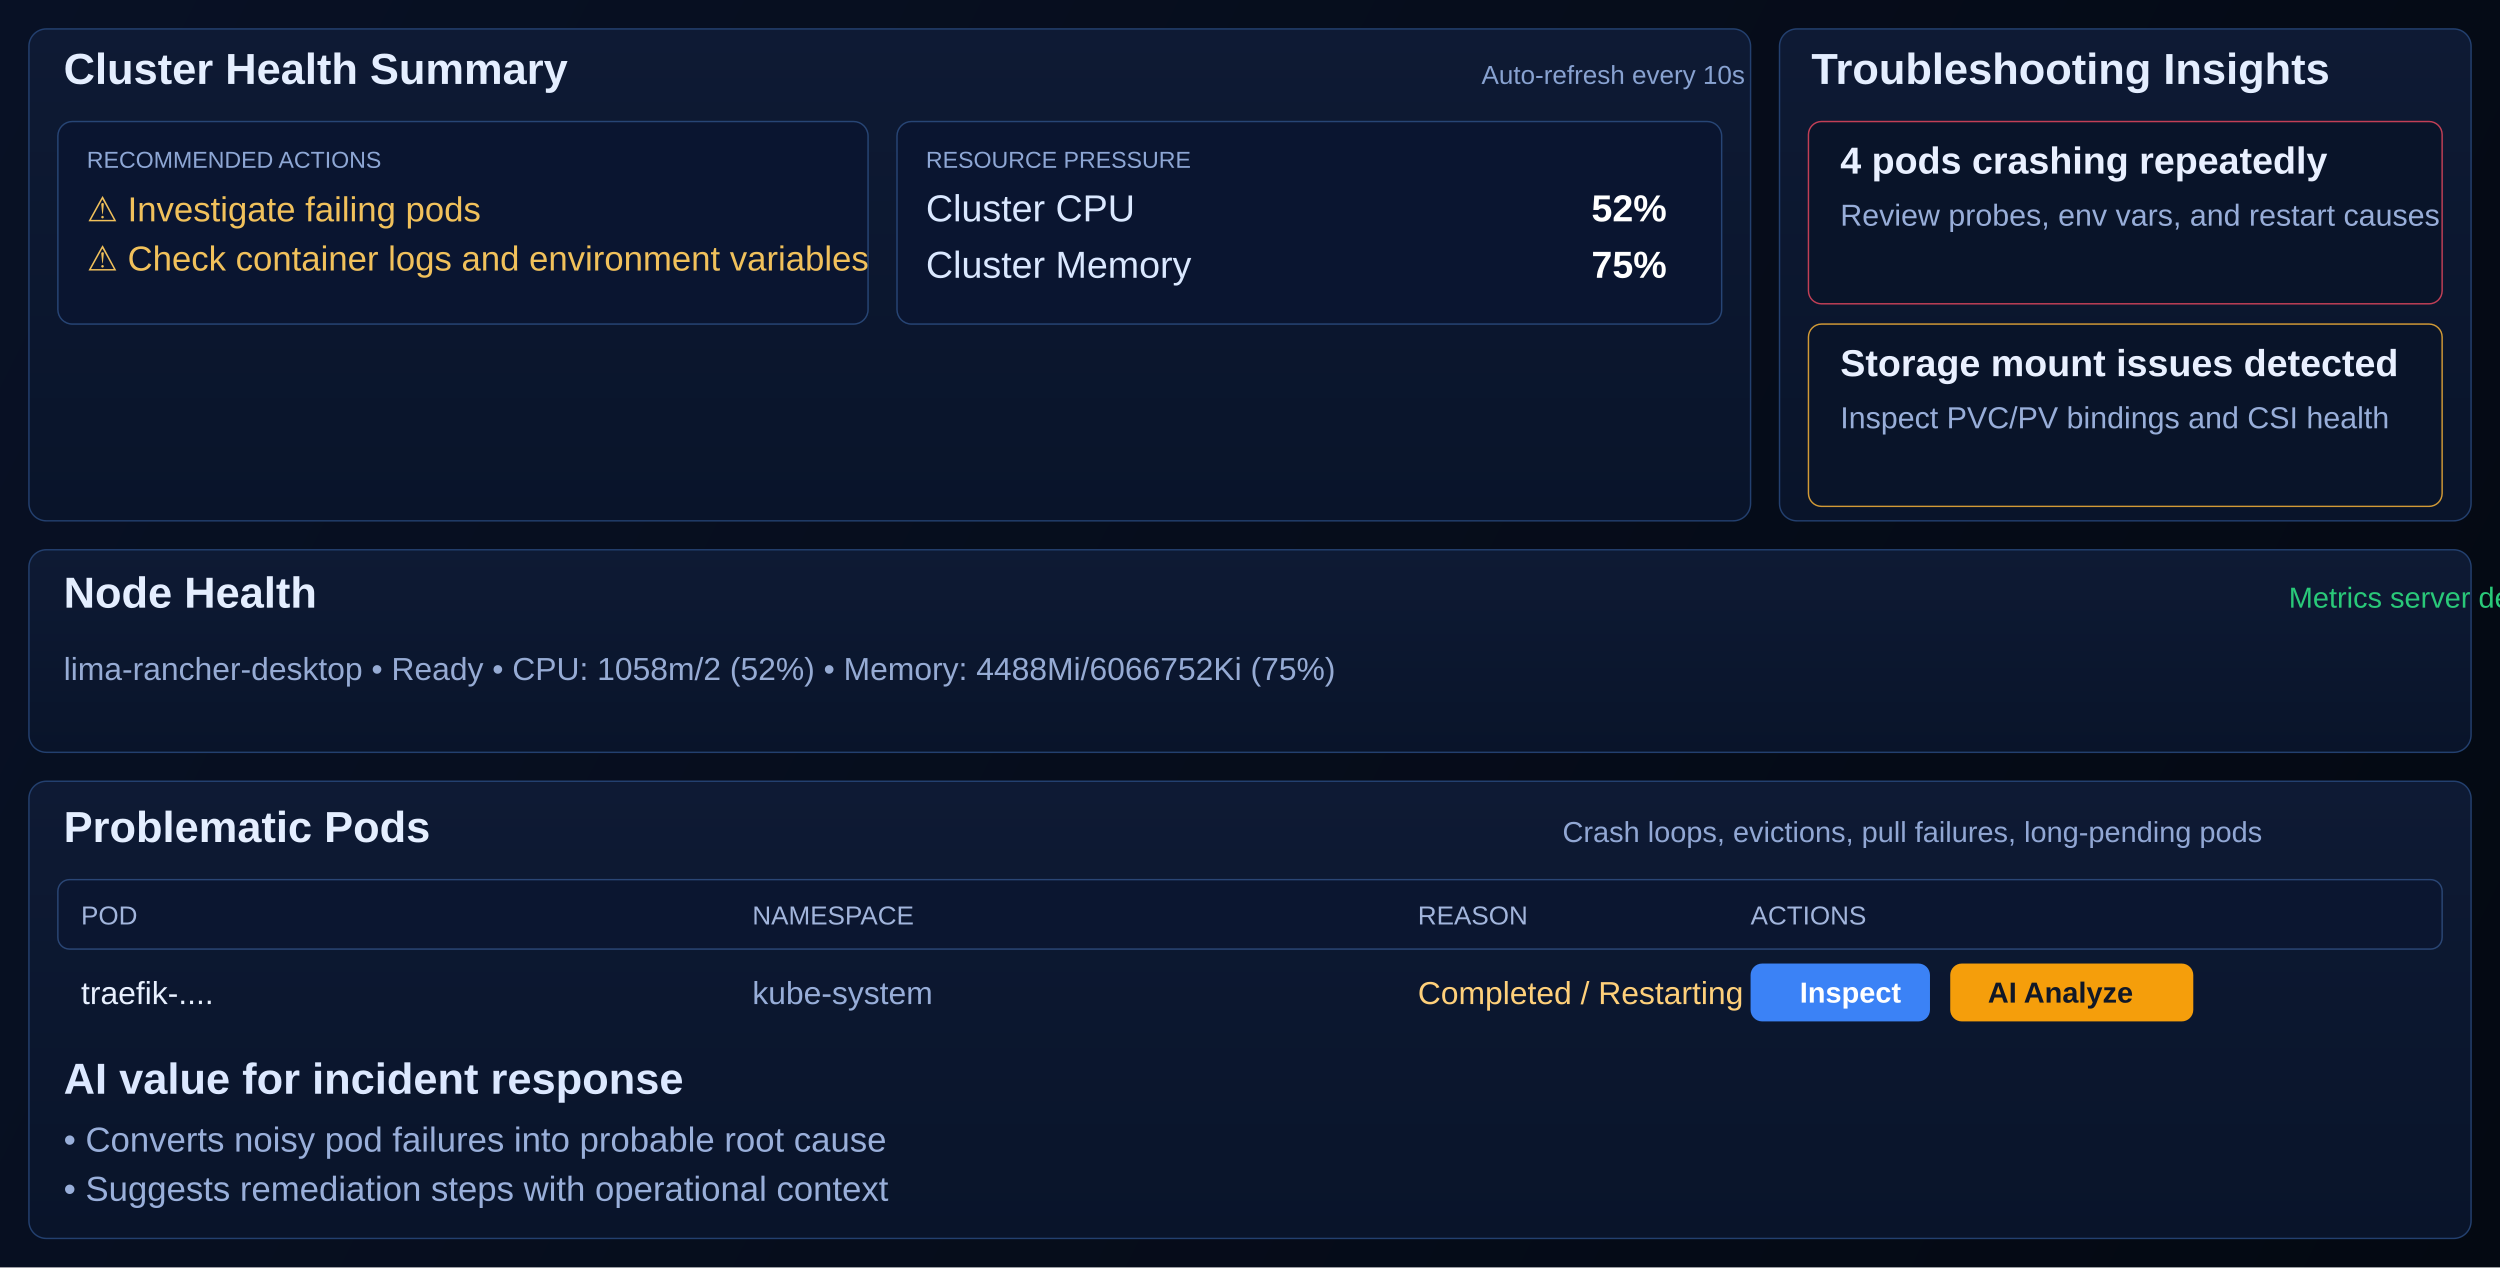
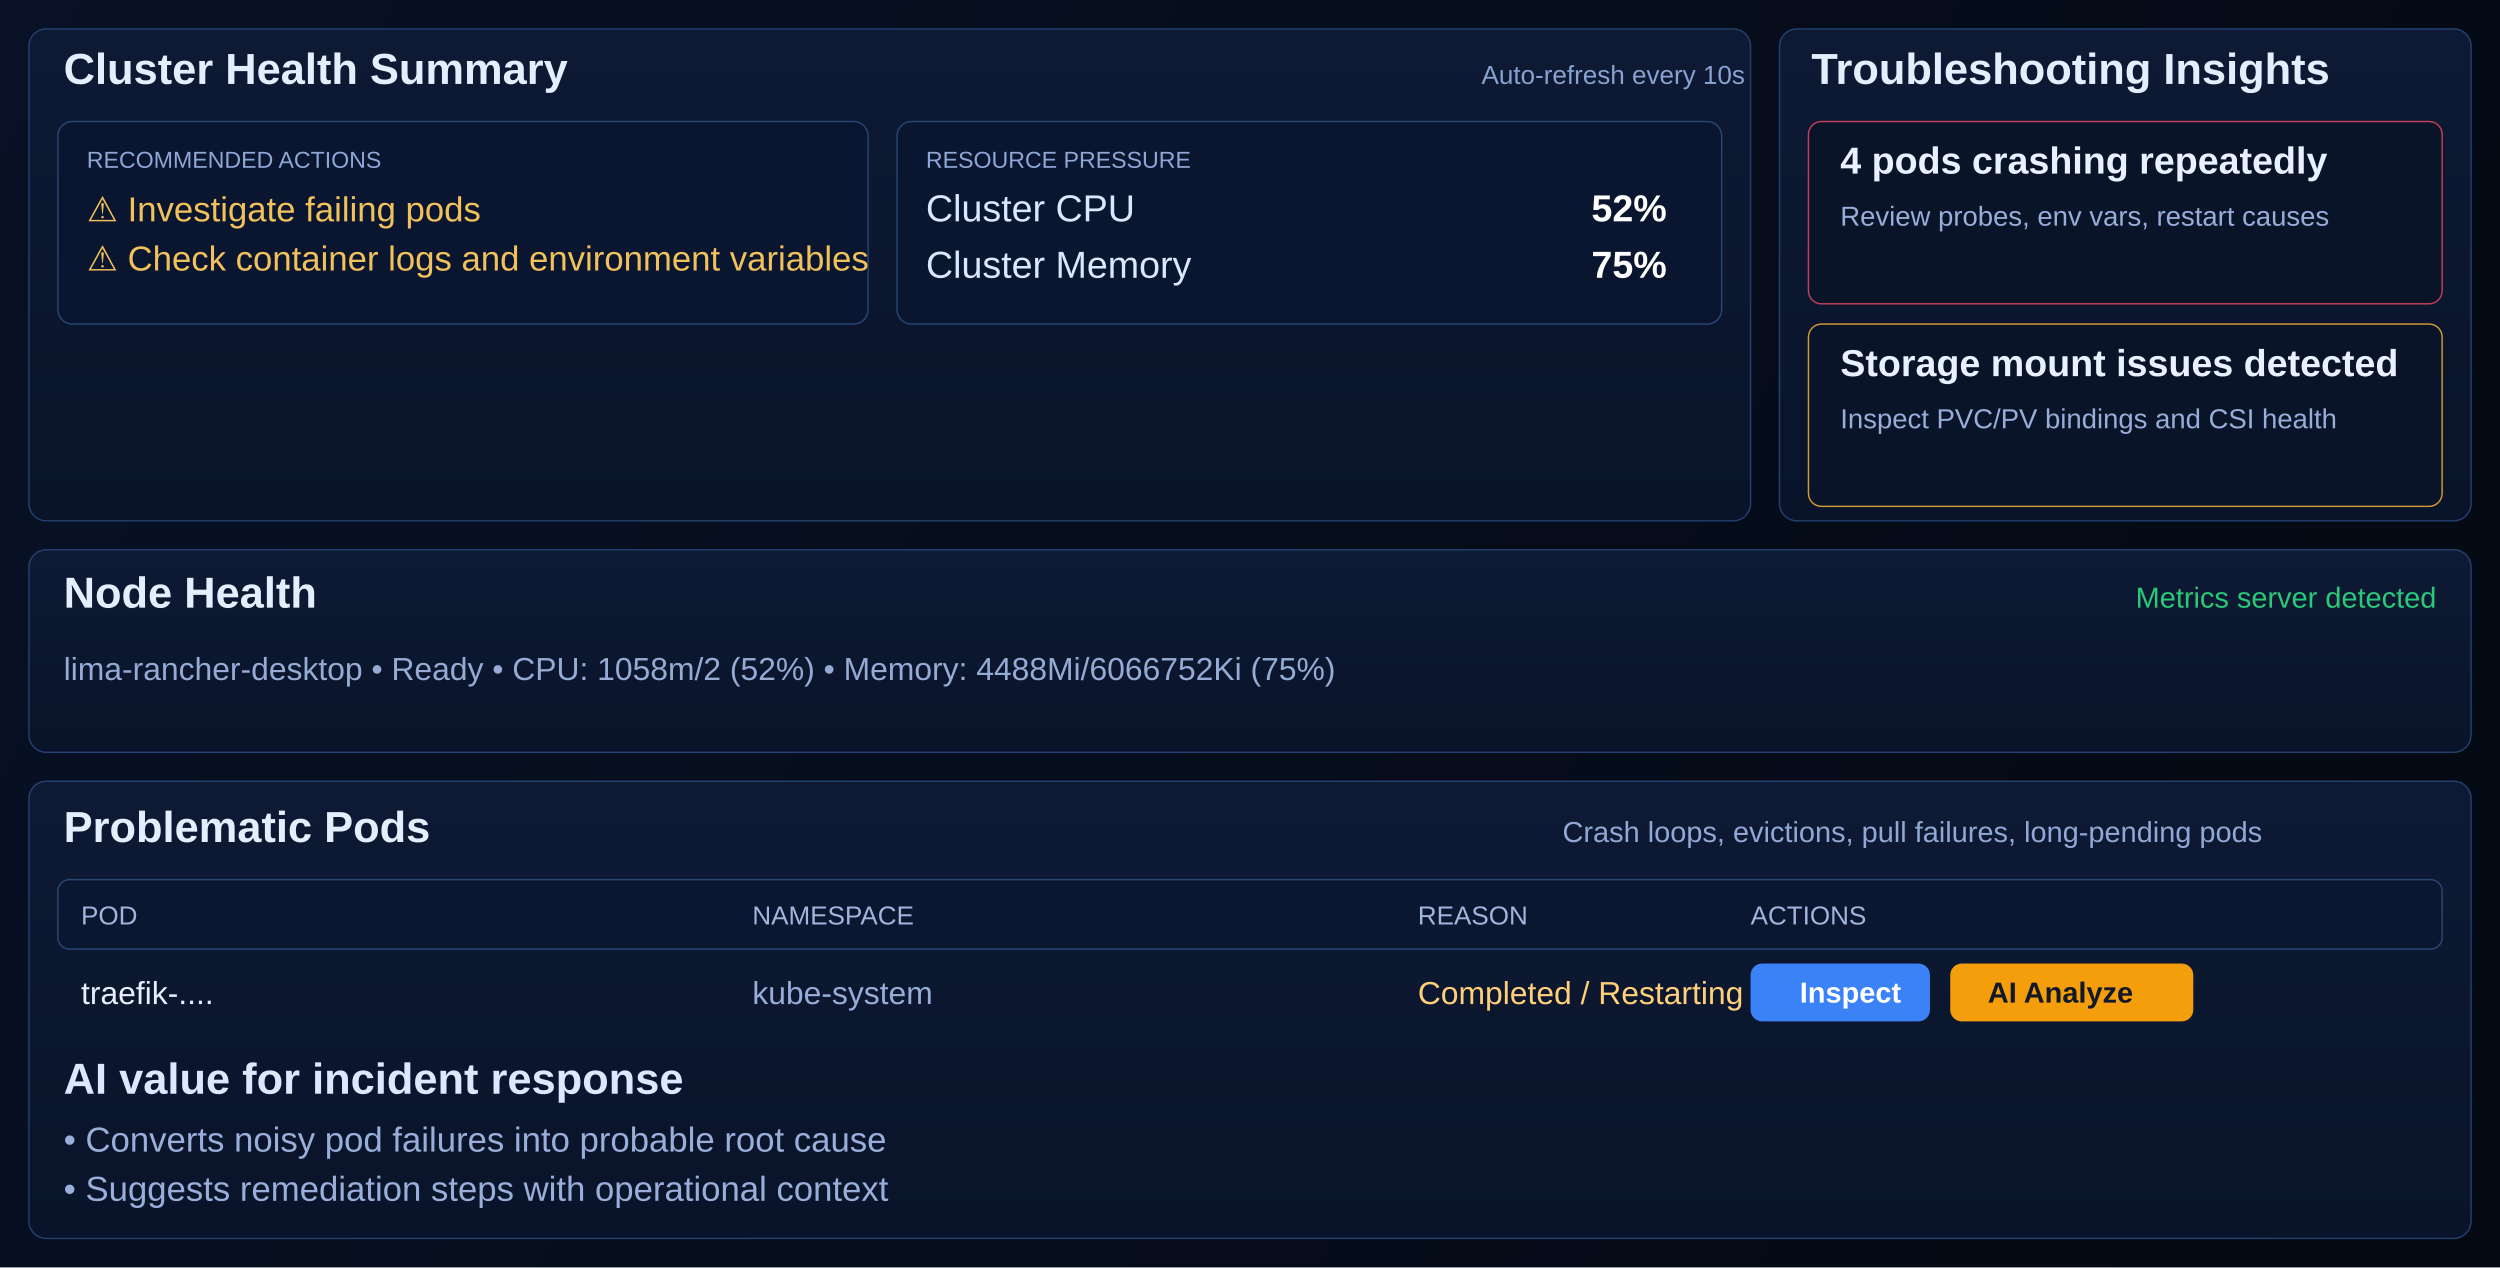
<svg xmlns="http://www.w3.org/2000/svg" width="1728" height="876" viewBox="0 0 1728 876" fill="none">
  <defs>
    <linearGradient id="bg2" x1="0" y1="0" x2="1728" y2="876" gradientUnits="userSpaceOnUse">
      <stop stop-color="#081125" />
      <stop offset="1" stop-color="#040912" />
    </linearGradient>
    <linearGradient id="panel2" x1="0" y1="0" x2="0" y2="1">
      <stop stop-color="#0E1A34" />
      <stop offset="1" stop-color="#09142A" />
    </linearGradient>
  </defs>
  <rect width="1728" height="876" fill="url(#bg2)" />
  <rect x="20" y="20" width="1190" height="340" rx="12" fill="url(#panel2)" stroke="#23406F" />
  <text x="44" y="58" fill="#E4EEFF" font-family="Segoe UI, Arial" font-size="30" font-weight="700">Cluster Health Summary</text>
  <text x="1024" y="58" fill="#88A2D1" font-family="Segoe UI, Arial" font-size="18">Auto-refresh every 10s</text>
  <rect x="40" y="84" width="560" height="140" rx="10" fill="#0A1530" stroke="#274575" />
  <text x="60" y="116" fill="#8EA7D5" font-family="Segoe UI, Arial" font-size="16">RECOMMENDED ACTIONS</text>
  <text x="60" y="153" fill="#F1C15B" font-family="Segoe UI, Arial" font-size="24">⚠ Investigate failing pods</text>
  <text x="60" y="187" fill="#F1C15B" font-family="Segoe UI, Arial" font-size="24">⚠ Check container logs and environment variables</text>
  <rect x="620" y="84" width="570" height="140" rx="10" fill="#0A1530" stroke="#274575" />
  <text x="640" y="116" fill="#8EA7D5" font-family="Segoe UI, Arial" font-size="16">RESOURCE PRESSURE</text>
  <text x="640" y="153" fill="#DAE8FF" font-family="Segoe UI, Arial" font-size="26">Cluster CPU</text>
  <text x="1100" y="153" fill="#FFFFFF" font-family="Segoe UI, Arial" font-size="26" font-weight="700">52%</text>
  <text x="640" y="192" fill="#DAE8FF" font-family="Segoe UI, Arial" font-size="26">Cluster Memory</text>
  <text x="1100" y="192" fill="#FFFFFF" font-family="Segoe UI, Arial" font-size="26" font-weight="700">75%</text>
  <rect x="1230" y="20" width="478" height="340" rx="12" fill="url(#panel2)" stroke="#23406F" />
  <text x="1252" y="58" fill="#E4EEFF" font-family="Segoe UI, Arial" font-size="30" font-weight="700">Troubleshooting Insights</text>
  <rect x="1250" y="84" width="438" height="126" rx="9" fill="#091429" stroke="#C23F56" />
  <text x="1272" y="120" fill="#E9F0FF" font-family="Segoe UI, Arial" font-size="26" font-weight="700">4 pods crashing repeatedly</text>
-   <text x="1272" y="156" fill="#98AED9" font-family="Segoe UI, Arial" font-size="21">Review probes, env vars, and restart causes</text>
+   <text x="1272" y="156" fill="#98AED9" font-family="Segoe UI, Arial" font-size="19">Review probes, env vars, restart causes</text>
  <rect x="1250" y="224" width="438" height="126" rx="9" fill="#091429" stroke="#D29A36" />
  <text x="1272" y="260" fill="#E9F0FF" font-family="Segoe UI, Arial" font-size="26" font-weight="700">Storage mount issues detected</text>
-   <text x="1272" y="296" fill="#98AED9" font-family="Segoe UI, Arial" font-size="21">Inspect PVC/PV bindings and CSI health</text>
+   <text x="1272" y="296" fill="#98AED9" font-family="Segoe UI, Arial" font-size="19">Inspect PVC/PV bindings and CSI health</text>
  <rect x="20" y="380" width="1688" height="140" rx="12" fill="url(#panel2)" stroke="#23406F" />
  <text x="44" y="420" fill="#E4EEFF" font-family="Segoe UI, Arial" font-size="30" font-weight="700">Node Health</text>
-   <text x="1582" y="420" fill="#29C979" font-family="Segoe UI, Arial" font-size="20">Metrics server detected</text>
+   <text x="1684" y="420" text-anchor="end" fill="#29C979" font-family="Segoe UI, Arial" font-size="20">Metrics server detected</text>
  <text x="44" y="470" fill="#96ABD4" font-family="Segoe UI, Arial" font-size="22">lima-rancher-desktop  •  Ready  •  CPU: 1058m/2 (52%)  •  Memory: 4488Mi/6066752Ki (75%)</text>
  <rect x="20" y="540" width="1688" height="316" rx="12" fill="url(#panel2)" stroke="#23406F" />
  <text x="44" y="582" fill="#E4EEFF" font-family="Segoe UI, Arial" font-size="30" font-weight="700">Problematic Pods</text>
  <text x="1080" y="582" fill="#91A7D4" font-family="Segoe UI, Arial" font-size="20">Crash loops, evictions, pull failures, long-pending pods</text>
  <rect x="40" y="608" width="1648" height="48" rx="8" fill="#0B1630" stroke="#2A4675" />
  <text x="56" y="639" fill="#A2B5DC" font-family="Segoe UI, Arial" font-size="18">POD</text>
  <text x="520" y="639" fill="#A2B5DC" font-family="Segoe UI, Arial" font-size="18">NAMESPACE</text>
  <text x="980" y="639" fill="#A2B5DC" font-family="Segoe UI, Arial" font-size="18">REASON</text>
  <text x="1210" y="639" fill="#A2B5DC" font-family="Segoe UI, Arial" font-size="18">ACTIONS</text>
  <text x="56" y="694" fill="#E8F0FF" font-family="Segoe UI, Arial" font-size="22">traefik-....</text>
  <text x="520" y="694" fill="#97ADD8" font-family="Segoe UI, Arial" font-size="22">kube-system</text>
  <text x="980" y="694" fill="#FFD07A" font-family="Segoe UI, Arial" font-size="22">Completed / Restarting</text>
  <rect x="1210" y="666" width="124" height="40" rx="8" fill="#3B82F6" />
  <text x="1244" y="693" fill="#FFFFFF" font-family="Segoe UI, Arial" font-size="20" font-weight="700">Inspect</text>
  <rect x="1348" y="666" width="168" height="40" rx="8" fill="#F59E0B" />
  <text x="1374" y="693" fill="#111827" font-family="Segoe UI, Arial" font-size="20" font-weight="700">AI Analyze</text>
  <text x="44" y="756" fill="#DCE8FF" font-family="Segoe UI, Arial" font-size="30" font-weight="700">AI value for incident response</text>
  <text x="44" y="796" fill="#99AFDA" font-family="Segoe UI, Arial" font-size="24">• Converts noisy pod failures into probable root cause</text>
  <text x="44" y="830" fill="#99AFDA" font-family="Segoe UI, Arial" font-size="24">• Suggests remediation steps with operational context</text>
</svg>
